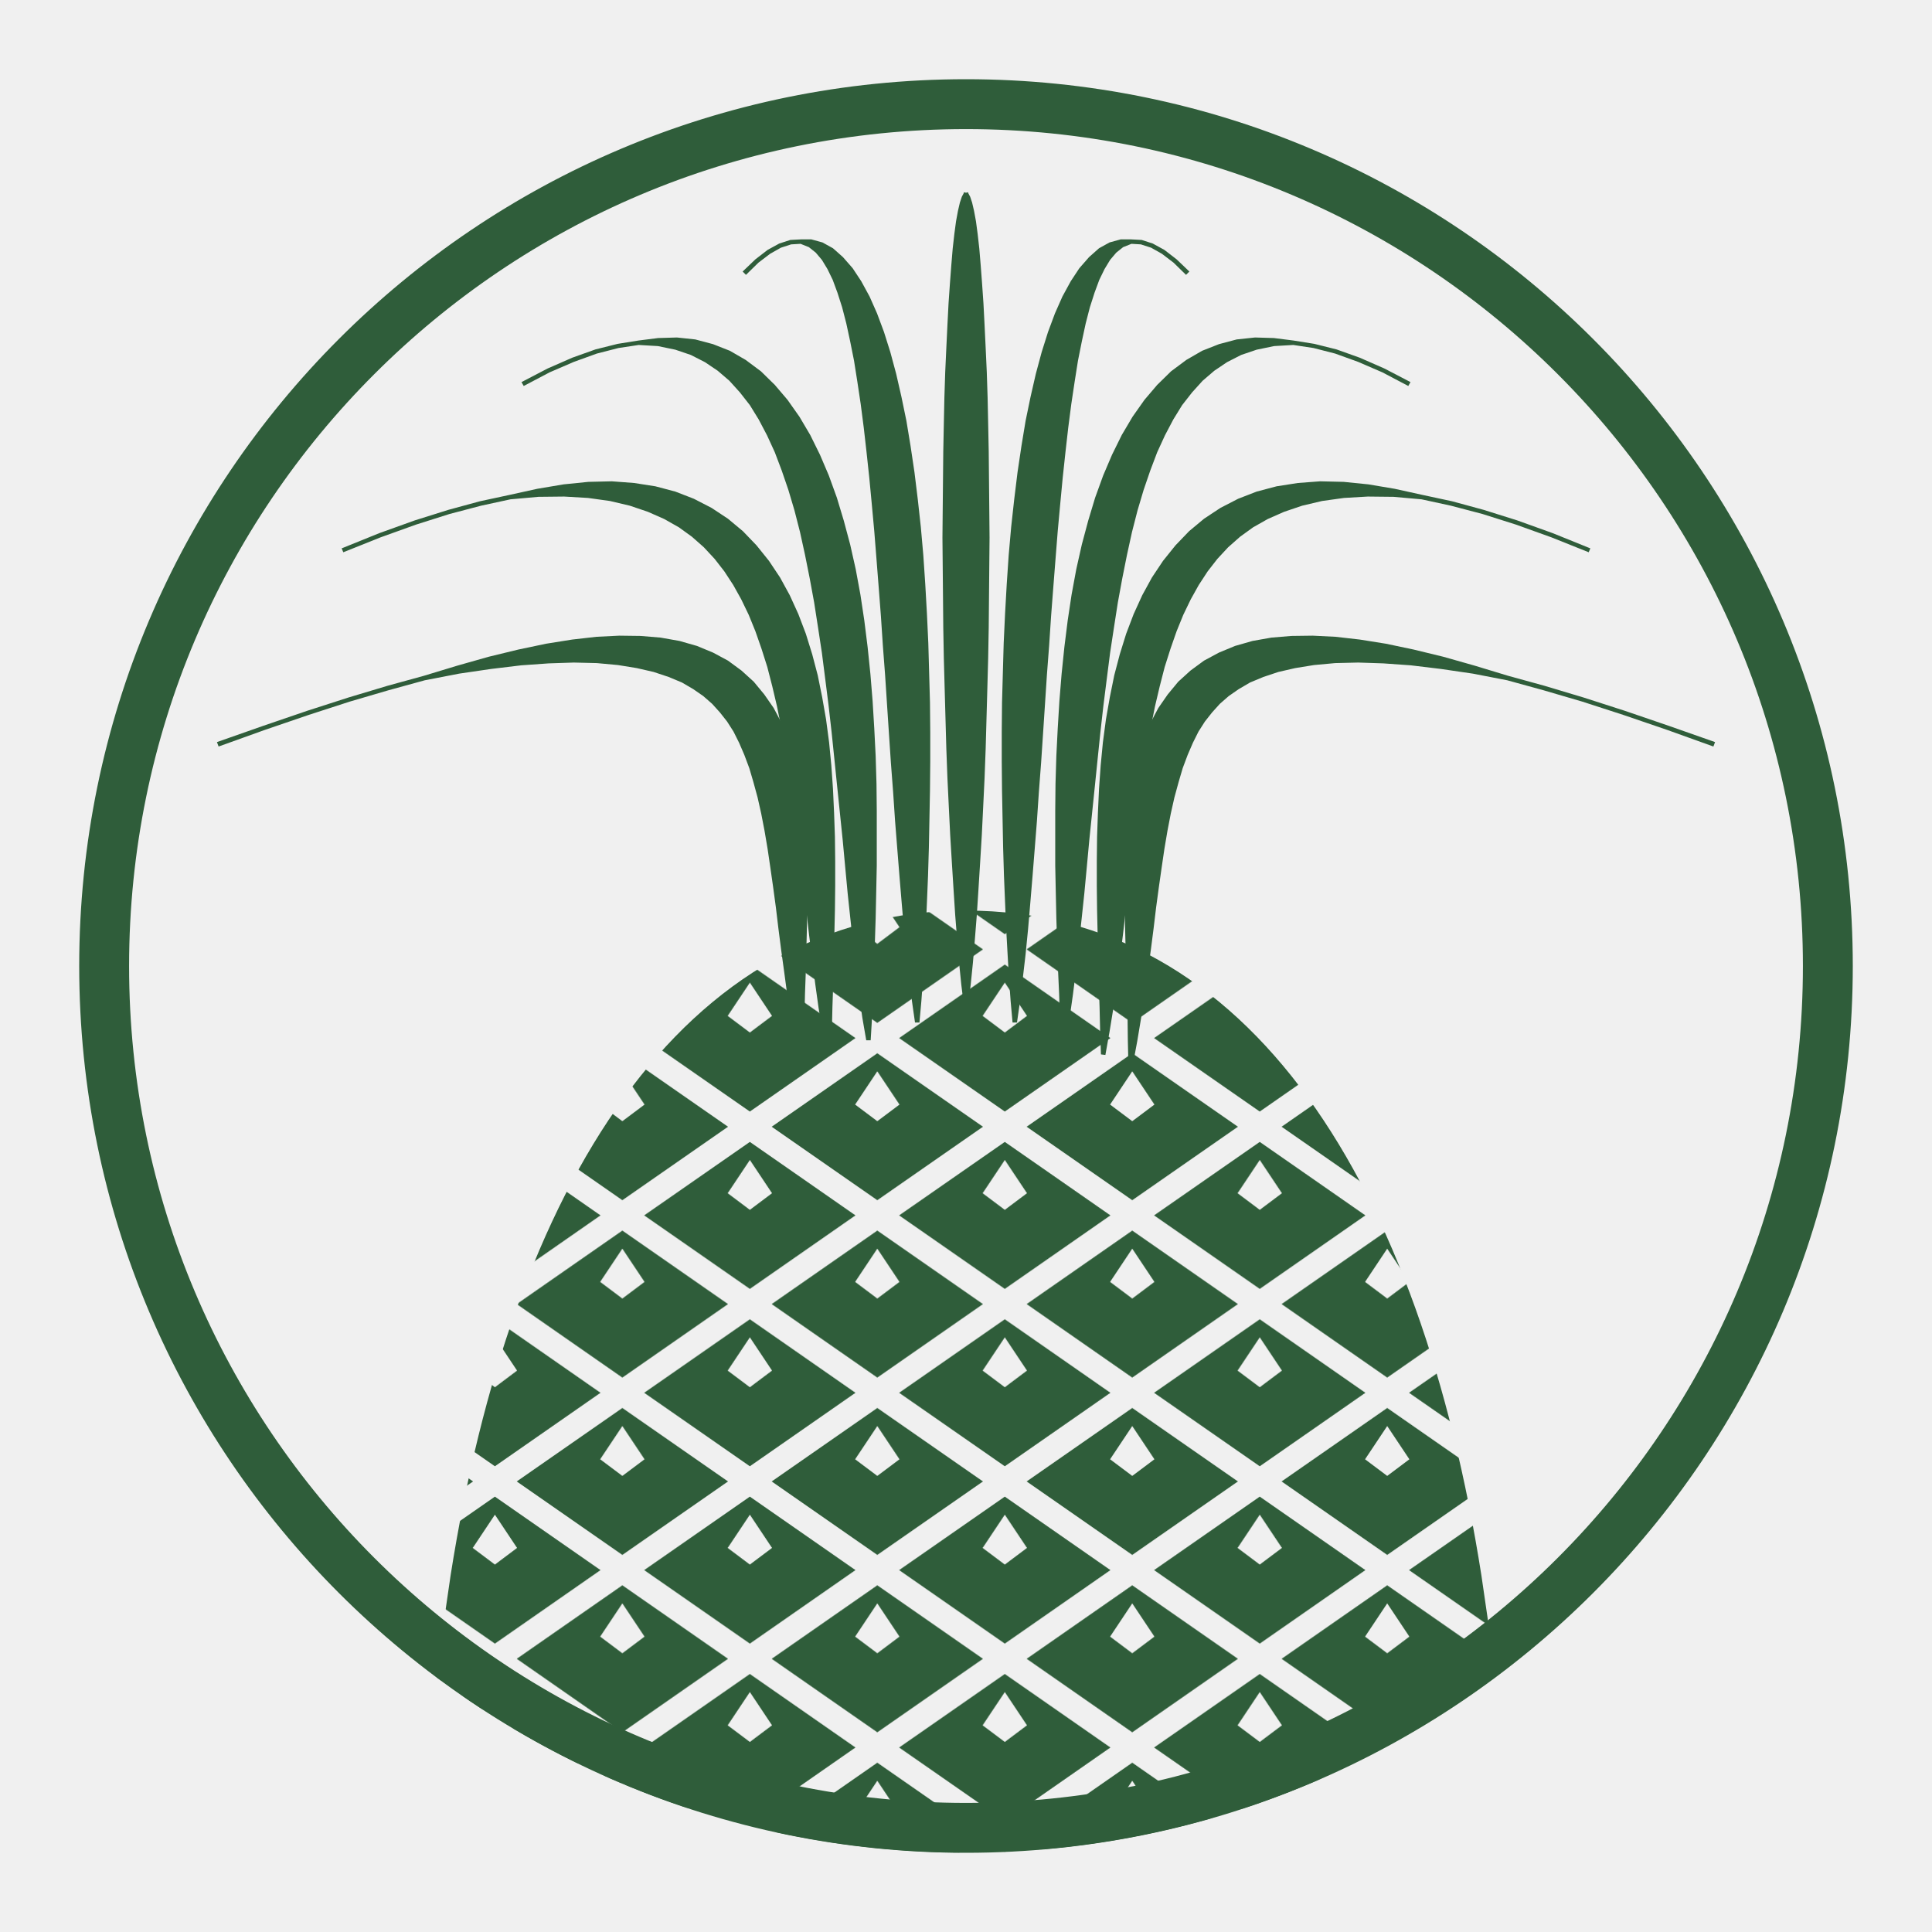
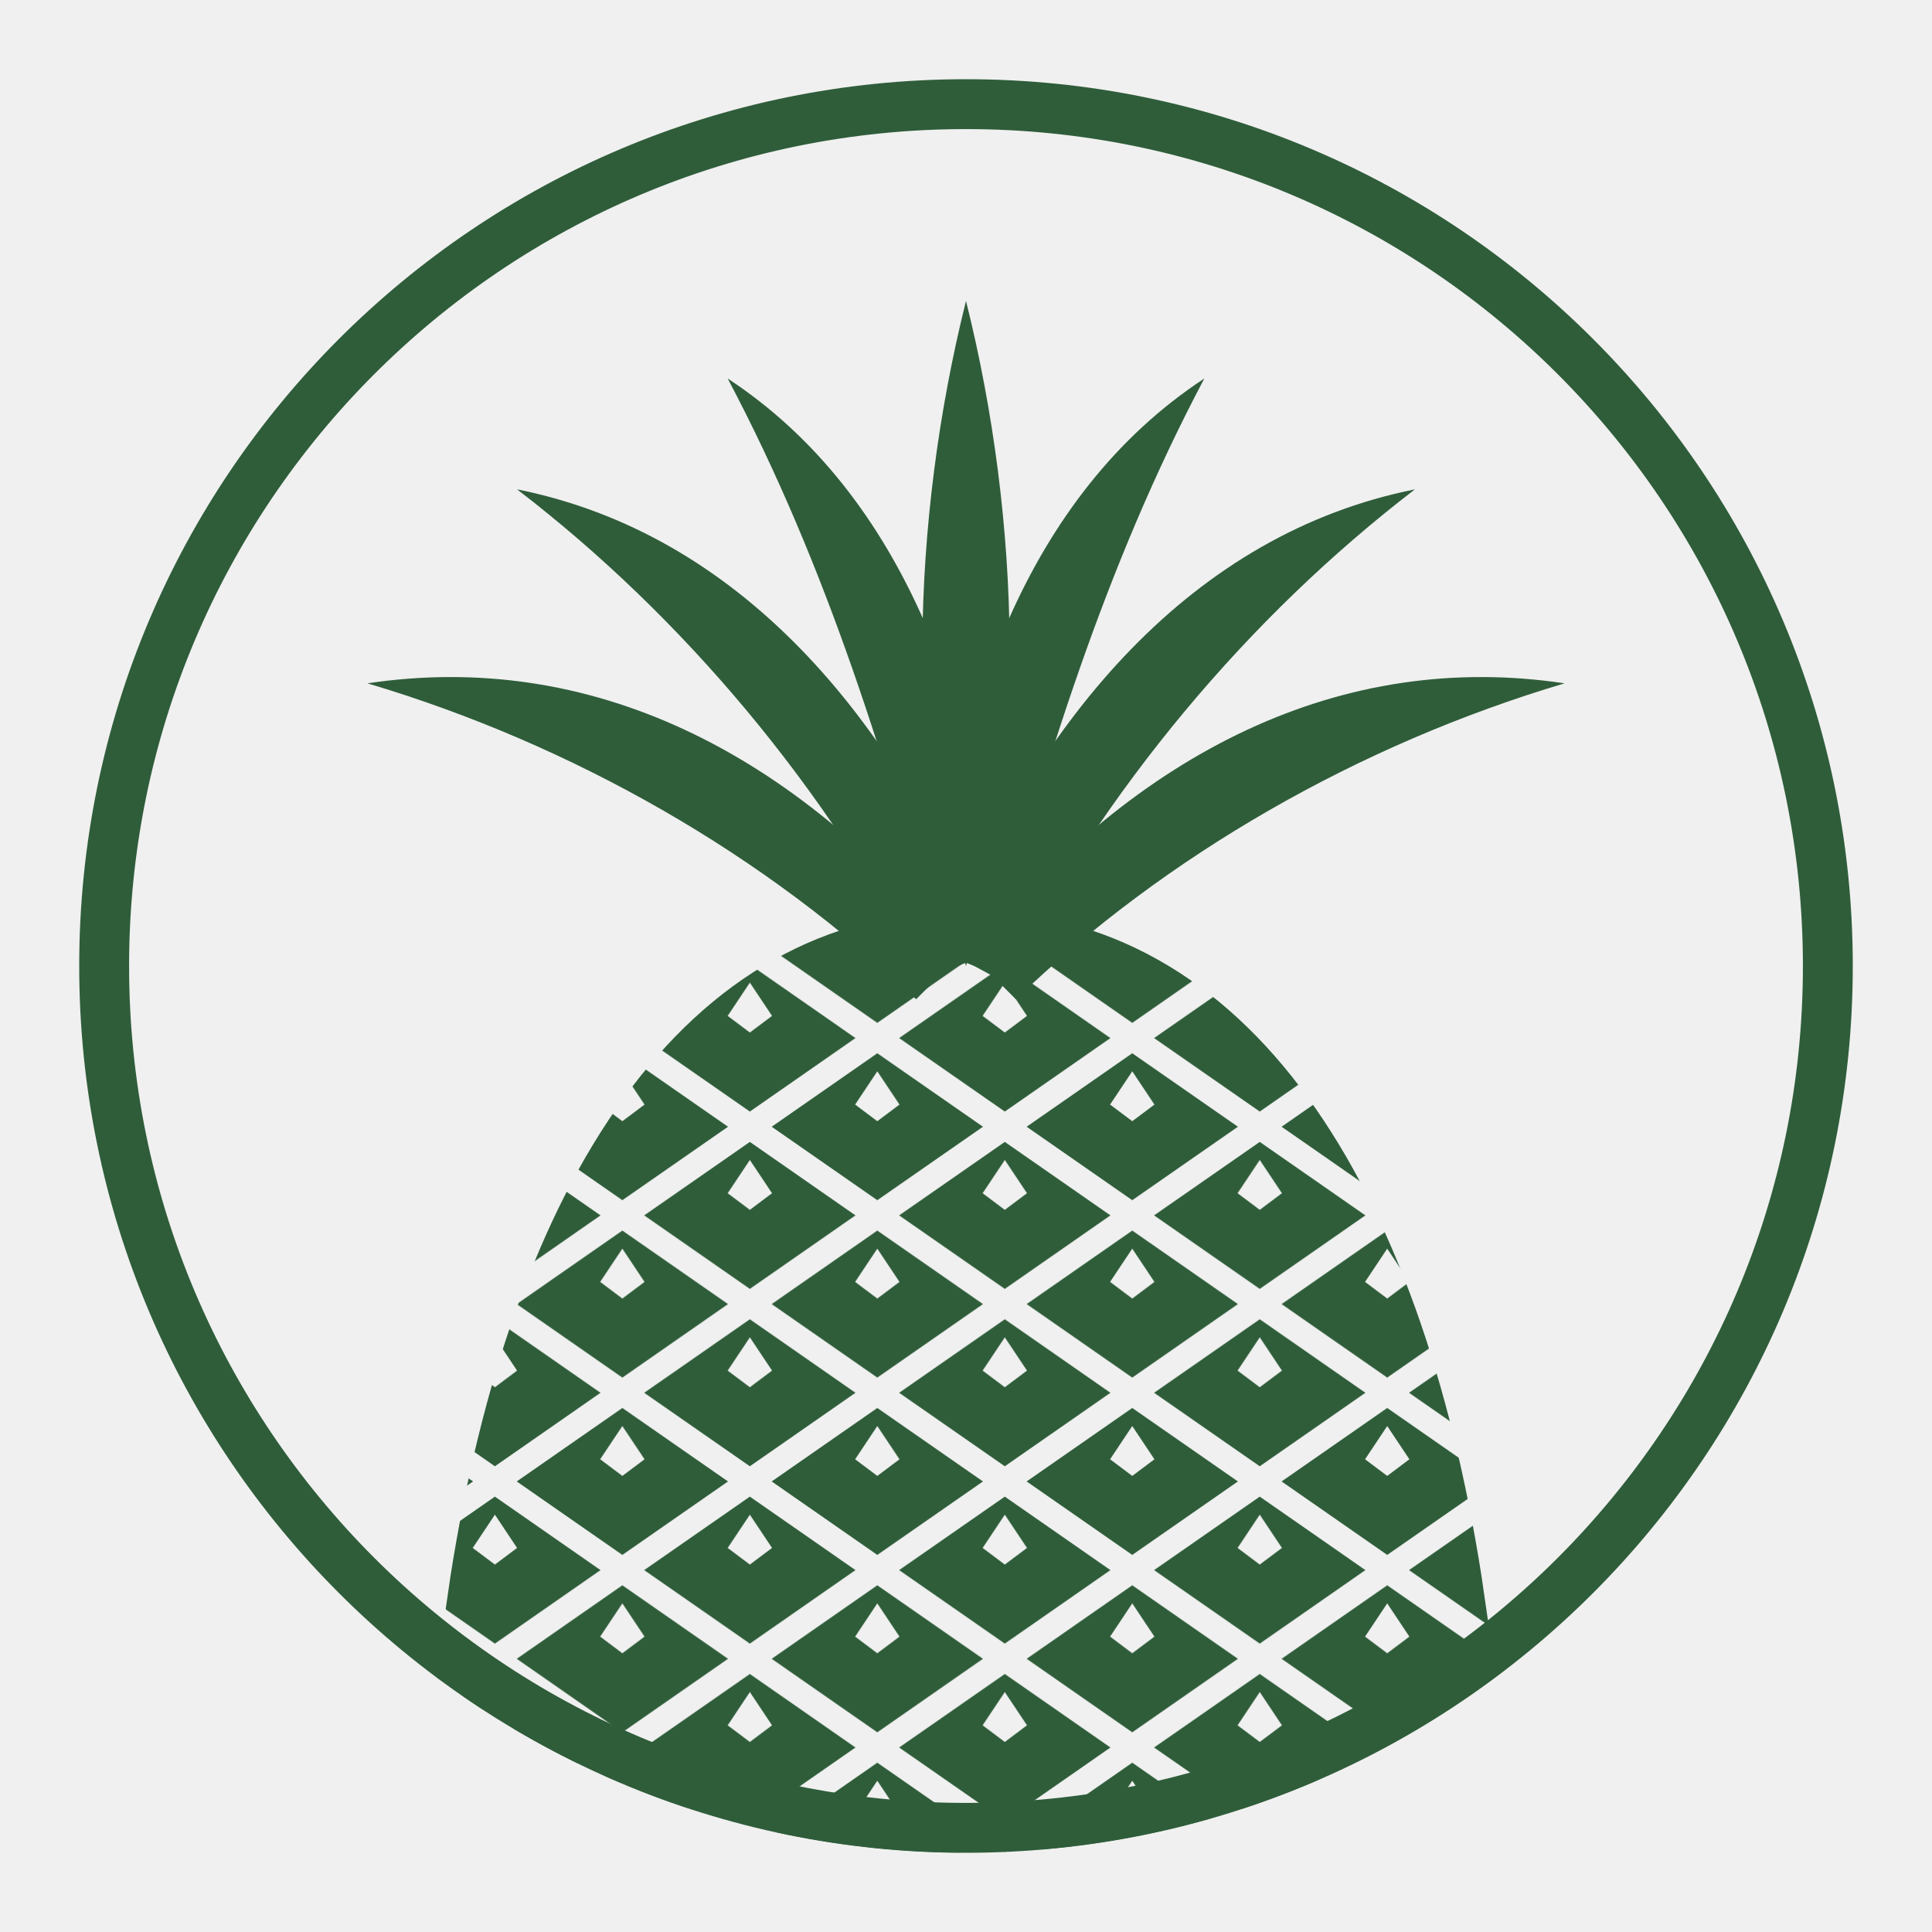
<svg xmlns="http://www.w3.org/2000/svg" viewBox="0 0 1024 1024" width="1024" height="1024">
  <defs>
    <pattern id="tub" width="92" height="64" patternUnits="userSpaceOnUse" x="20" y="14">
      <path d="M46 0 L92 32 L46 64 L0 32 Z" fill="none" stroke="#000" stroke-width="9" stroke-linejoin="round" />
      <path d="M46 12 L54 24 L46 30 L38 24 Z" fill="#000" />
      <path d="M0 44 L8 56 L0 62 L-8 56 Z M92 44 L100 56 L92 62 L84 56 Z" fill="#000" />
    </pattern>
    <mask id="cut">
      <rect x="0" y="0" width="1024" height="1200" fill="#fff" />
      <rect x="250" y="300" width="524" height="700" fill="url(#tub)" />
    </mask>
    <clipPath id="round">
      <circle cx="512" cy="340" r="320" />
    </clipPath>
  </defs>
  <g transform="translate(512 512) scale(1.4688) translate(-512 -340)" clip-path="url(#round)">
    <g fill="#2f5d3a">
      <path mask="url(#cut)" d="M512 320 C615 320 676 420 698 560 C722 720 720 860 690 915 C660 955 600 955 512 955 C424 955 364 955 334 915 C304 860 302 720 326 560 C348 420 409 320 512 320 Z" />
-       <path d="M512.8 354.0 L513.7 346.7 L514.5 338.8 L515.2 330.4 L515.9 321.6 L516.5 312.3 L517.1 302.7 L517.7 292.8 L518.2 282.6 L518.7 272.2 L519.1 261.5 L519.4 250.7 L519.7 239.9 L520.0 228.9 L520.2 217.9 L520.3 207.0 L520.4 196.1 L520.5 185.4 L520.4 174.8 L520.3 164.4 L520.2 154.2 L520.0 144.4 L519.8 134.9 L519.5 125.7 L519.1 117.0 L518.7 108.7 L518.3 100.9 L517.8 93.7 L517.3 87.1 L516.8 81.1 L516.2 75.8 L515.6 71.3 L514.9 67.5 L514.2 64.5 L513.5 62.4 L512.8 61.1 L511.2 60.8 L511.2 61.5 L511.2 63.3 L511.2 66.1 L511.2 70.0 L512.8 70.0 L512.8 66.1 L512.8 63.3 L512.8 61.5 L512.8 60.8 L511.2 61.1 L510.5 62.4 L509.8 64.5 L509.1 67.5 L508.4 71.3 L507.8 75.8 L507.2 81.1 L506.7 87.1 L506.2 93.7 L505.7 100.9 L505.3 108.7 L504.9 117.0 L504.5 125.7 L504.2 134.9 L504.0 144.4 L503.8 154.3 L503.7 164.4 L503.6 174.8 L503.5 185.4 L503.6 196.1 L503.7 207.0 L503.8 217.9 L504.0 228.9 L504.3 239.9 L504.6 250.7 L504.9 261.5 L505.3 272.2 L505.8 282.6 L506.3 292.8 L506.9 302.7 L507.5 312.3 L508.1 321.6 L508.8 330.4 L509.5 338.8 L510.3 346.7 L511.2 354.0 Z" />
-       <path d="M495.2 360.4 L495.9 352.6 L496.5 344.3 L497.0 335.6 L497.5 326.6 L497.9 317.1 L498.3 307.4 L498.6 297.4 L498.8 287.2 L499.0 276.8 L499.1 266.3 L499.1 255.6 L499.0 244.9 L498.7 234.2 L498.4 223.5 L497.9 212.8 L497.3 202.2 L496.6 191.8 L495.7 181.6 L494.6 171.6 L493.4 161.8 L492.0 152.4 L490.5 143.3 L488.7 134.6 L486.8 126.3 L484.7 118.5 L482.4 111.2 L479.9 104.5 L477.2 98.4 L474.2 92.9 L471.1 88.2 L467.6 84.2 L464.0 81.0 L460.2 78.9 L456.2 77.8 L452.4 77.8 L448.6 78.0 L444.6 79.3 L440.4 81.6 L436.0 85.0 L431.4 89.4 L432.6 90.6 L437.1 86.2 L441.3 83.0 L445.2 80.8 L448.9 79.6 L452.3 79.4 L455.3 80.6 L457.8 82.6 L460.0 85.2 L462.0 88.5 L463.9 92.4 L465.6 97.0 L467.3 102.3 L468.8 108.1 L470.2 114.6 L471.6 121.6 L472.8 129.2 L474.0 137.2 L475.1 145.7 L476.1 154.5 L477.1 163.8 L478.0 173.3 L478.9 183.1 L479.7 193.2 L480.5 203.4 L481.3 213.8 L482.0 224.4 L482.8 234.9 L483.5 245.6 L484.2 256.2 L484.9 266.7 L485.7 277.2 L486.4 287.6 L487.2 297.7 L488.0 307.7 L488.8 317.3 L489.6 326.7 L490.5 335.8 L491.5 344.4 L492.5 352.7 L493.6 360.4 Z" />
-       <path d="M530.4 360.4 L531.5 352.7 L532.5 344.4 L533.5 335.8 L534.4 326.7 L535.2 317.3 L536.0 307.7 L536.8 297.7 L537.6 287.6 L538.3 277.2 L539.1 266.7 L539.8 256.2 L540.5 245.6 L541.2 234.9 L542.0 224.4 L542.7 213.8 L543.5 203.4 L544.3 193.2 L545.1 183.1 L546.0 173.3 L546.9 163.8 L547.9 154.5 L548.9 145.7 L550.0 137.2 L551.2 129.2 L552.4 121.6 L553.8 114.6 L555.2 108.1 L556.7 102.3 L558.4 97.0 L560.1 92.4 L562.0 88.5 L564.0 85.2 L566.2 82.6 L568.7 80.6 L571.7 79.4 L575.1 79.6 L578.8 80.8 L582.7 83.0 L586.9 86.2 L591.4 90.6 L592.6 89.4 L588.0 85.0 L583.6 81.6 L579.4 79.3 L575.4 78.0 L571.6 77.8 L567.8 77.8 L563.8 78.9 L560.0 81.0 L556.4 84.2 L552.9 88.2 L549.8 92.9 L546.8 98.4 L544.1 104.5 L541.6 111.2 L539.3 118.5 L537.2 126.3 L535.3 134.6 L533.5 143.3 L532.0 152.4 L530.6 161.8 L529.4 171.6 L528.3 181.6 L527.4 191.8 L526.7 202.2 L526.1 212.8 L525.6 223.5 L525.3 234.2 L525.0 244.9 L524.9 255.6 L524.9 266.3 L525.0 276.8 L525.2 287.2 L525.4 297.4 L525.7 307.4 L526.1 317.1 L526.5 326.6 L527.0 335.6 L527.5 344.3 L528.1 352.6 L528.8 360.4 Z" />
-       <path d="M477.6 366.8 L478.1 358.5 L478.4 350.0 L478.8 341.2 L479.1 332.1 L479.4 322.8 L479.6 313.4 L479.8 303.7 L479.8 294.0 L479.8 284.1 L479.7 274.2 L479.4 264.2 L478.9 254.3 L478.3 244.4 L477.5 234.6 L476.5 224.9 L475.3 215.3 L473.9 206.0 L472.2 196.8 L470.2 187.9 L467.9 179.3 L465.4 171.0 L462.5 163.0 L459.3 155.5 L455.8 148.4 L451.9 141.8 L447.6 135.7 L443.0 130.3 L438.0 125.4 L432.5 121.3 L426.8 118.0 L420.7 115.6 L414.3 113.9 L407.7 113.2 L400.9 113.4 L393.8 114.3 L386.3 115.5 L378.3 117.5 L369.9 120.5 L361.0 124.4 L351.6 129.3 L352.4 130.7 L361.7 125.8 L370.5 122.0 L378.8 119.0 L386.6 117.0 L393.9 115.9 L400.8 116.3 L407.1 117.6 L412.7 119.5 L417.8 122.1 L422.4 125.2 L426.6 128.8 L430.4 133.0 L434.0 137.6 L437.2 142.8 L440.2 148.5 L443.0 154.6 L445.5 161.2 L447.9 168.2 L450.1 175.6 L452.1 183.4 L453.9 191.6 L455.6 200.1 L457.2 208.8 L458.6 217.8 L460.0 227.0 L461.2 236.4 L462.4 245.9 L463.5 255.6 L464.5 265.3 L465.5 275.1 L466.5 284.8 L467.5 294.5 L468.4 304.2 L469.3 313.8 L470.3 323.2 L471.3 332.4 L472.3 341.5 L473.4 350.2 L474.6 358.7 L476.0 366.8 Z" />
-       <path d="M548.0 366.8 L549.4 358.7 L550.6 350.2 L551.7 341.5 L552.7 332.4 L553.7 323.2 L554.7 313.8 L555.6 304.2 L556.5 294.5 L557.5 284.8 L558.5 275.1 L559.5 265.3 L560.5 255.6 L561.6 245.9 L562.8 236.4 L564.0 227.0 L565.4 217.8 L566.8 208.8 L568.4 200.1 L570.1 191.6 L571.9 183.4 L573.9 175.6 L576.1 168.2 L578.5 161.2 L581.0 154.6 L583.8 148.5 L586.8 142.8 L590.0 137.6 L593.6 133.0 L597.4 128.8 L601.6 125.2 L606.2 122.1 L611.3 119.5 L616.9 117.6 L623.2 116.3 L630.1 115.9 L637.4 117.0 L645.2 119.0 L653.5 122.0 L662.3 125.8 L671.6 130.7 L672.4 129.3 L663.0 124.4 L654.1 120.5 L645.7 117.5 L637.7 115.5 L630.2 114.3 L623.1 113.4 L616.3 113.2 L609.7 113.9 L603.3 115.6 L597.2 118.0 L591.5 121.3 L586.0 125.4 L581.0 130.3 L576.4 135.7 L572.1 141.8 L568.2 148.4 L564.7 155.5 L561.5 163.0 L558.6 171.0 L556.1 179.3 L553.8 187.9 L551.8 196.8 L550.1 206.0 L548.7 215.3 L547.5 224.9 L546.5 234.6 L545.7 244.4 L545.1 254.3 L544.6 264.2 L544.3 274.2 L544.2 284.1 L544.2 294.0 L544.2 303.7 L544.4 313.4 L544.6 322.8 L544.9 332.1 L545.2 341.2 L545.6 350.0 L545.9 358.5 L546.4 366.8 Z" />
-       <path d="M463.3 371.9 L463.6 363.4 L463.8 354.8 L464.1 346.1 L464.3 337.4 L464.5 328.6 L464.7 319.8 L464.8 311.0 L464.8 302.2 L464.7 293.4 L464.4 284.8 L464.0 276.1 L463.4 267.6 L462.6 259.3 L461.5 251.0 L460.1 243.0 L458.5 235.1 L456.5 227.5 L454.2 220.1 L451.5 213.0 L448.4 206.2 L444.9 199.8 L440.9 193.8 L436.4 188.2 L431.5 183.1 L426.1 178.6 L420.2 174.7 L413.8 171.4 L407.1 168.8 L399.9 166.9 L392.2 165.7 L384.2 165.1 L375.7 165.3 L366.8 166.2 L357.3 167.8 L347.3 170.0 L336.6 172.3 L325.2 175.4 L313.1 179.2 L300.3 183.8 L286.7 189.3 L287.3 190.7 L300.8 185.3 L313.6 180.7 L325.6 176.9 L337.0 173.9 L347.6 171.6 L357.7 170.7 L367.0 170.6 L375.6 171.1 L383.5 172.2 L390.7 173.9 L397.2 176.1 L403.1 178.7 L408.4 181.7 L413.1 185.1 L417.4 188.9 L421.3 193.1 L424.8 197.6 L428.0 202.5 L430.9 207.7 L433.6 213.3 L436.0 219.2 L438.2 225.5 L440.3 232.1 L442.1 239.1 L443.8 246.3 L445.3 253.8 L446.7 261.5 L448.0 269.5 L449.2 277.6 L450.3 285.9 L451.4 294.4 L452.4 303.0 L453.4 311.6 L454.4 320.3 L455.4 329.0 L456.5 337.8 L457.6 346.5 L458.8 355.1 L460.2 363.7 L461.7 372.1 Z" />
-       <path d="M562.3 372.1 L563.8 363.7 L565.2 355.1 L566.4 346.5 L567.5 337.8 L568.6 329.0 L569.6 320.3 L570.6 311.6 L571.6 303.0 L572.6 294.4 L573.7 285.9 L574.8 277.6 L576.0 269.5 L577.3 261.5 L578.7 253.8 L580.2 246.3 L581.9 239.1 L583.7 232.1 L585.8 225.5 L588.0 219.2 L590.4 213.3 L593.1 207.7 L596.0 202.5 L599.2 197.6 L602.7 193.1 L606.6 188.9 L610.9 185.1 L615.6 181.7 L620.9 178.7 L626.8 176.1 L633.3 173.9 L640.5 172.2 L648.4 171.1 L657.0 170.6 L666.3 170.7 L676.4 171.6 L687.0 173.9 L698.4 176.9 L710.4 180.7 L723.2 185.3 L736.7 190.7 L737.3 189.3 L723.7 183.8 L710.9 179.2 L698.8 175.4 L687.4 172.3 L676.7 170.0 L666.7 167.8 L657.2 166.2 L648.3 165.3 L639.8 165.1 L631.8 165.7 L624.1 166.9 L616.9 168.8 L610.2 171.4 L603.8 174.7 L597.9 178.6 L592.5 183.1 L587.6 188.2 L583.1 193.8 L579.1 199.8 L575.6 206.2 L572.5 213.0 L569.8 220.1 L567.5 227.5 L565.5 235.1 L563.9 243.0 L562.5 251.0 L561.4 259.3 L560.6 267.6 L560.0 276.1 L559.6 284.8 L559.3 293.4 L559.2 302.2 L559.2 311.0 L559.3 319.8 L559.5 328.6 L559.7 337.4 L559.9 346.1 L560.2 354.8 L560.4 363.4 L560.7 371.9 Z" />
-       <path d="M453.4 375.5 L453.6 366.9 L453.7 358.3 L453.9 350.0 L454.2 341.8 L454.4 333.8 L454.6 325.9 L454.7 318.2 L454.8 310.7 L454.7 303.4 L454.4 296.2 L454.0 289.3 L453.4 282.5 L452.5 276.0 L451.2 269.7 L449.7 263.6 L447.8 257.7 L445.4 252.2 L442.6 246.9 L439.2 242.0 L435.4 237.4 L431.0 233.4 L426.1 229.8 L420.7 226.9 L414.9 224.5 L408.6 222.7 L401.8 221.5 L394.6 220.9 L386.9 220.8 L378.7 221.2 L369.9 222.2 L360.5 223.7 L350.5 225.8 L339.8 228.4 L328.5 231.6 L316.3 235.3 L303.2 238.9 L289.2 243.1 L274.3 247.9 L258.5 253.3 L241.7 259.2 L242.3 260.8 L259.0 254.8 L274.8 249.4 L289.6 244.6 L303.6 240.5 L316.7 236.9 L329.1 234.5 L340.7 232.8 L351.5 231.5 L361.4 230.8 L370.5 230.5 L378.8 230.7 L386.4 231.4 L393.2 232.5 L399.3 233.9 L404.7 235.7 L409.5 237.7 L413.6 240.1 L417.2 242.6 L420.4 245.4 L423.2 248.5 L425.8 251.8 L428.1 255.4 L430.1 259.4 L432.0 263.8 L433.8 268.6 L435.3 273.7 L436.8 279.2 L438.1 285.0 L439.3 291.2 L440.4 297.7 L441.4 304.5 L442.4 311.5 L443.4 318.9 L444.3 326.4 L445.3 334.2 L446.4 342.2 L447.5 350.4 L448.8 358.7 L450.2 367.1 L451.8 375.7 Z" />
-       <path d="M572.2 375.7 L573.8 367.1 L575.2 358.7 L576.5 350.4 L577.6 342.2 L578.7 334.2 L579.7 326.4 L580.6 318.9 L581.6 311.5 L582.6 304.5 L583.6 297.7 L584.7 291.2 L585.9 285.0 L587.2 279.2 L588.7 273.7 L590.2 268.6 L592.0 263.8 L593.9 259.4 L595.9 255.4 L598.2 251.8 L600.8 248.5 L603.6 245.4 L606.8 242.6 L610.4 240.1 L614.5 237.7 L619.3 235.7 L624.7 233.9 L630.8 232.5 L637.6 231.4 L645.2 230.7 L653.5 230.5 L662.6 230.8 L672.5 231.5 L683.3 232.8 L694.9 234.5 L707.3 236.9 L720.4 240.5 L734.4 244.6 L749.2 249.4 L765.0 254.8 L781.7 260.8 L782.3 259.2 L765.5 253.3 L749.7 247.9 L734.8 243.1 L720.8 238.9 L707.7 235.3 L695.5 231.6 L684.2 228.4 L673.5 225.8 L663.5 223.7 L654.1 222.2 L645.3 221.2 L637.1 220.8 L629.4 220.9 L622.2 221.5 L615.4 222.7 L609.1 224.5 L603.3 226.9 L597.9 229.8 L593.0 233.4 L588.6 237.4 L584.8 242.0 L581.4 246.9 L578.6 252.2 L576.2 257.7 L574.3 263.6 L572.8 269.7 L571.5 276.0 L570.6 282.5 L570.0 289.3 L569.6 296.2 L569.3 303.4 L569.2 310.7 L569.3 318.2 L569.4 325.9 L569.6 333.8 L569.8 341.8 L570.1 350.0 L570.3 358.3 L570.4 366.9 L570.6 375.5 Z" />
+       <path d="M494 352 C440 300 370 260 296 238 C376 226 450 262 510 336 Z" />
+       <path d="M530 352 C584 300 654 260 728 238 C648 226 574 262 514 336 Z" />
+       <path d="M498 346 C462 276 410 214 350 168 C430 184 486 250 520 334 Z" />
+       <path d="M526 346 C562 276 614 214 674 168 C594 184 538 250 504 334 Z" />
+       <path d="M504 342 C484 268 462 196 426 128 C490 170 518 250 524 334 Z" />
+       <path d="M520 342 C540 268 562 196 598 128 C534 170 506 250 500 334 Z" />
+       <path d="M512 340 C490 270 492 180 512 100 C532 180 534 270 512 340 Z" />
    </g>
    <circle cx="512" cy="340" r="311" fill="none" stroke="#2f5d3a" stroke-width="18" />
  </g>
</svg>
